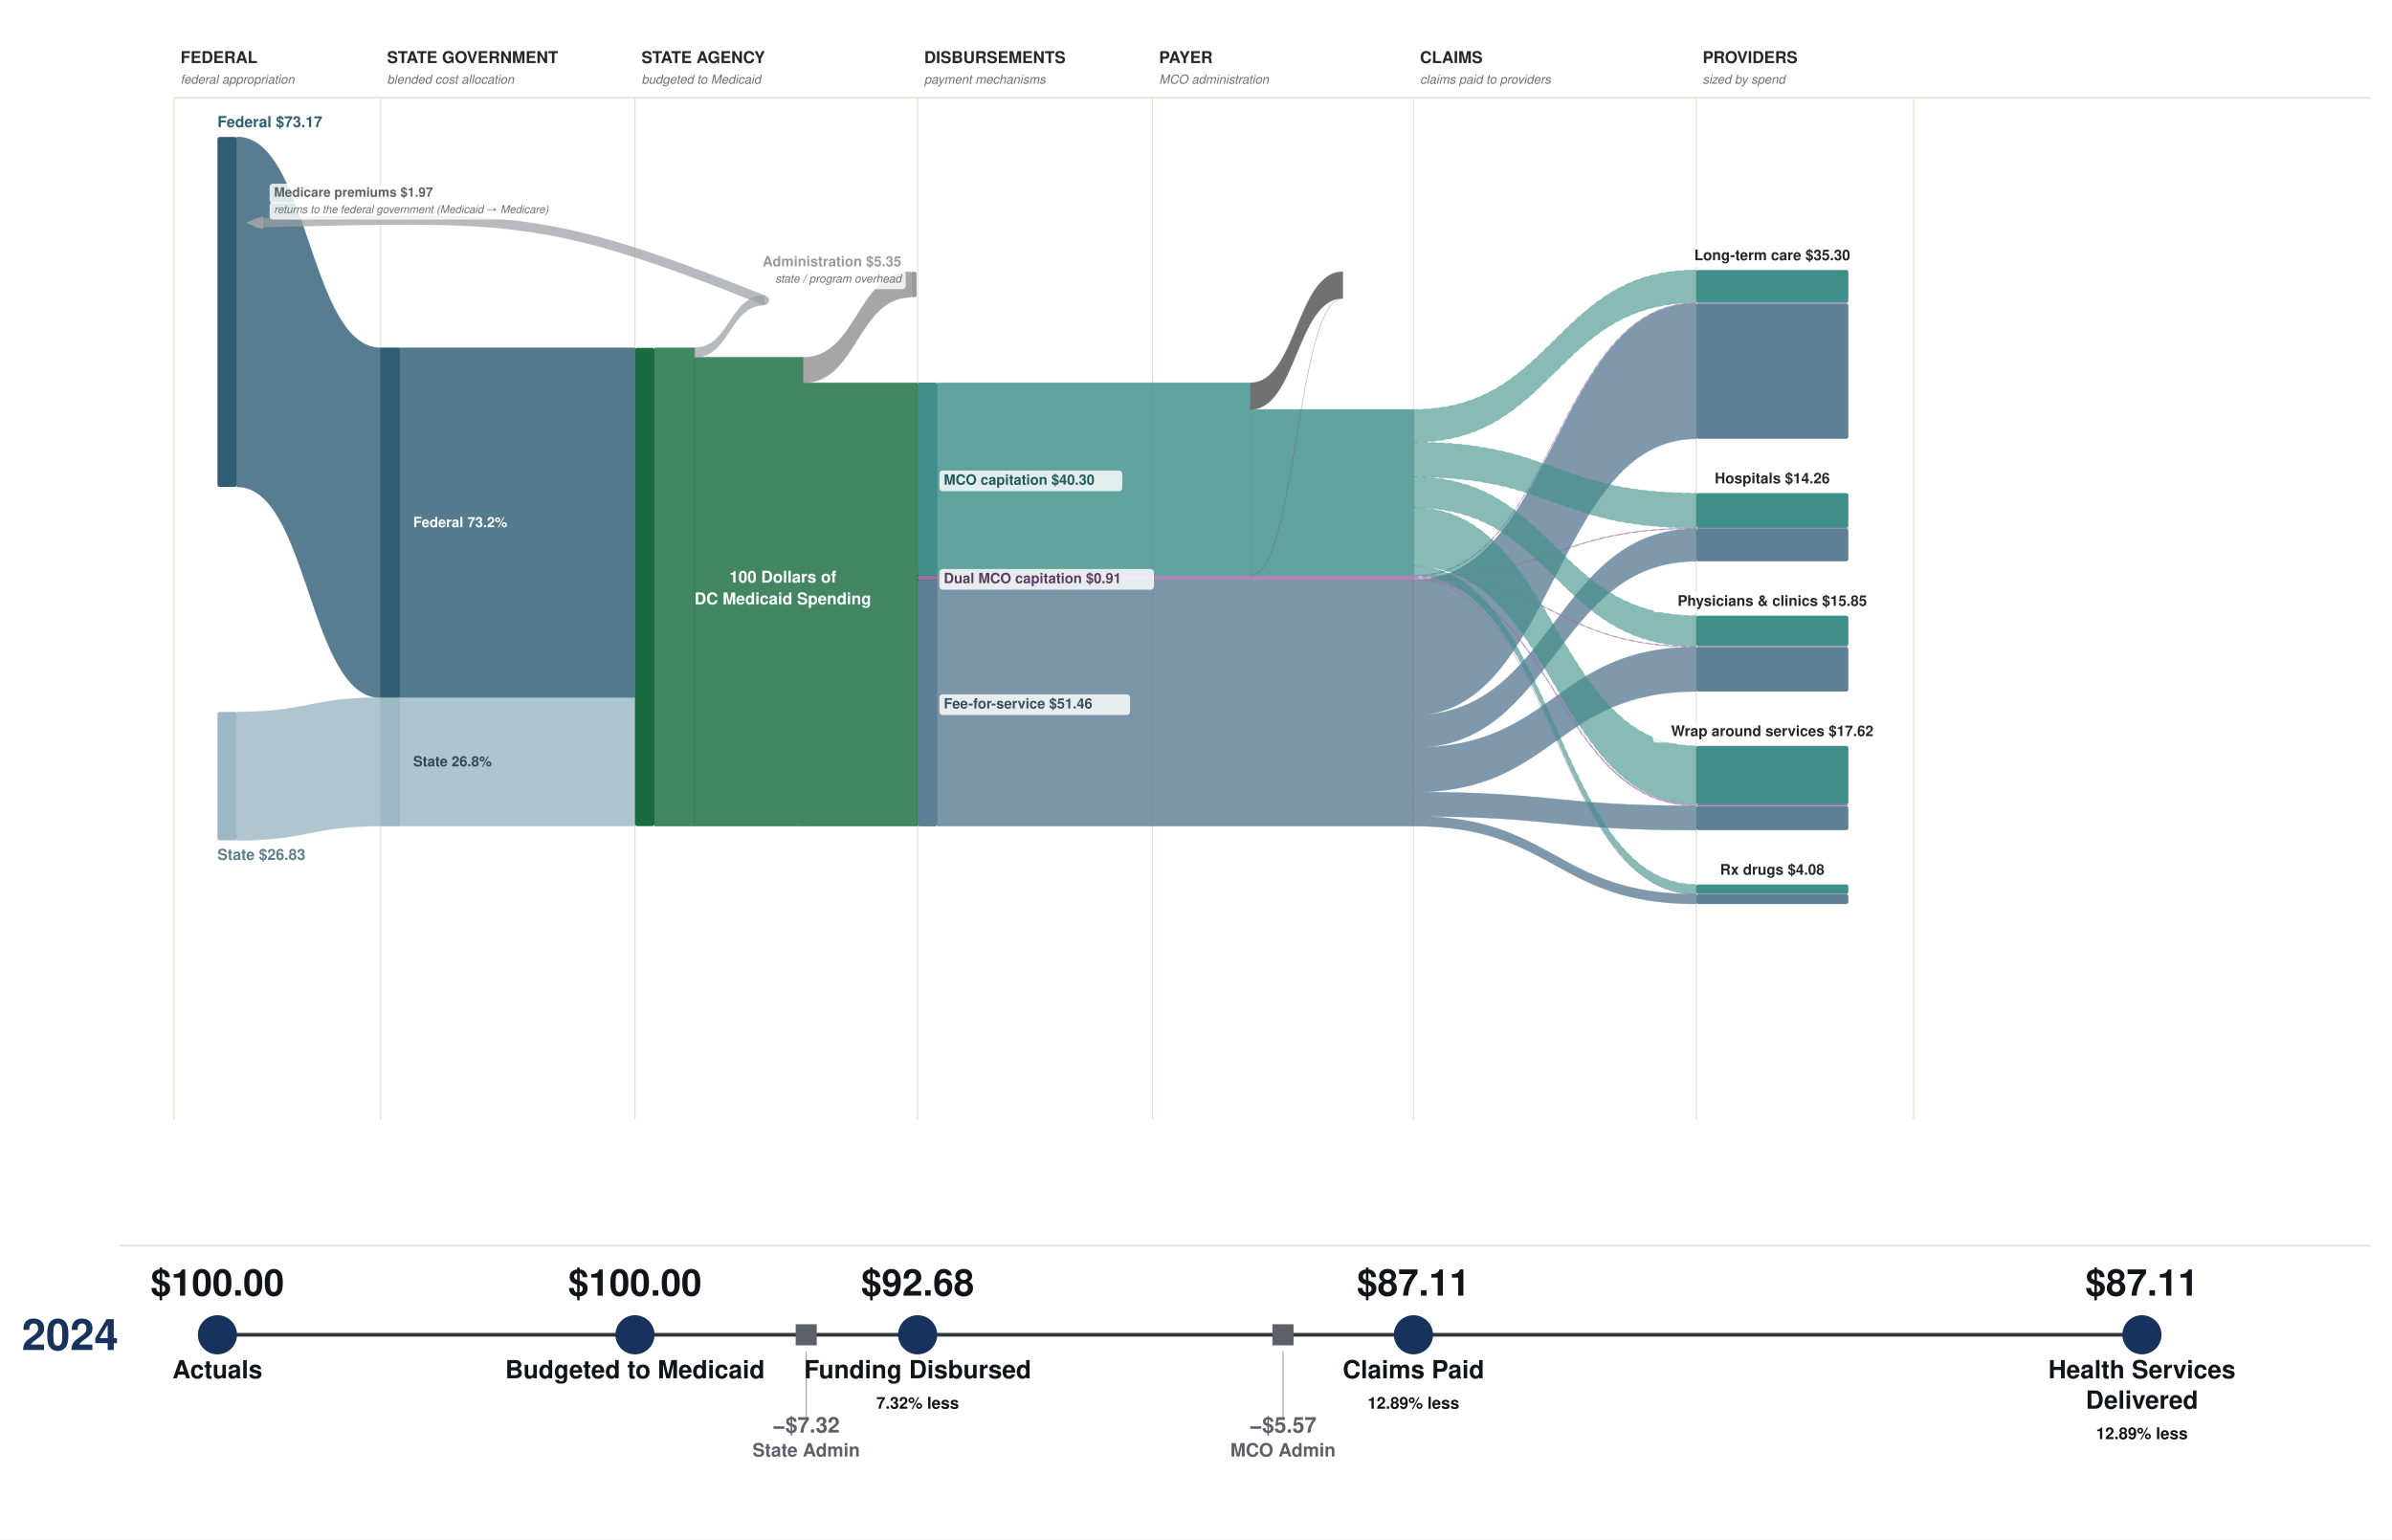
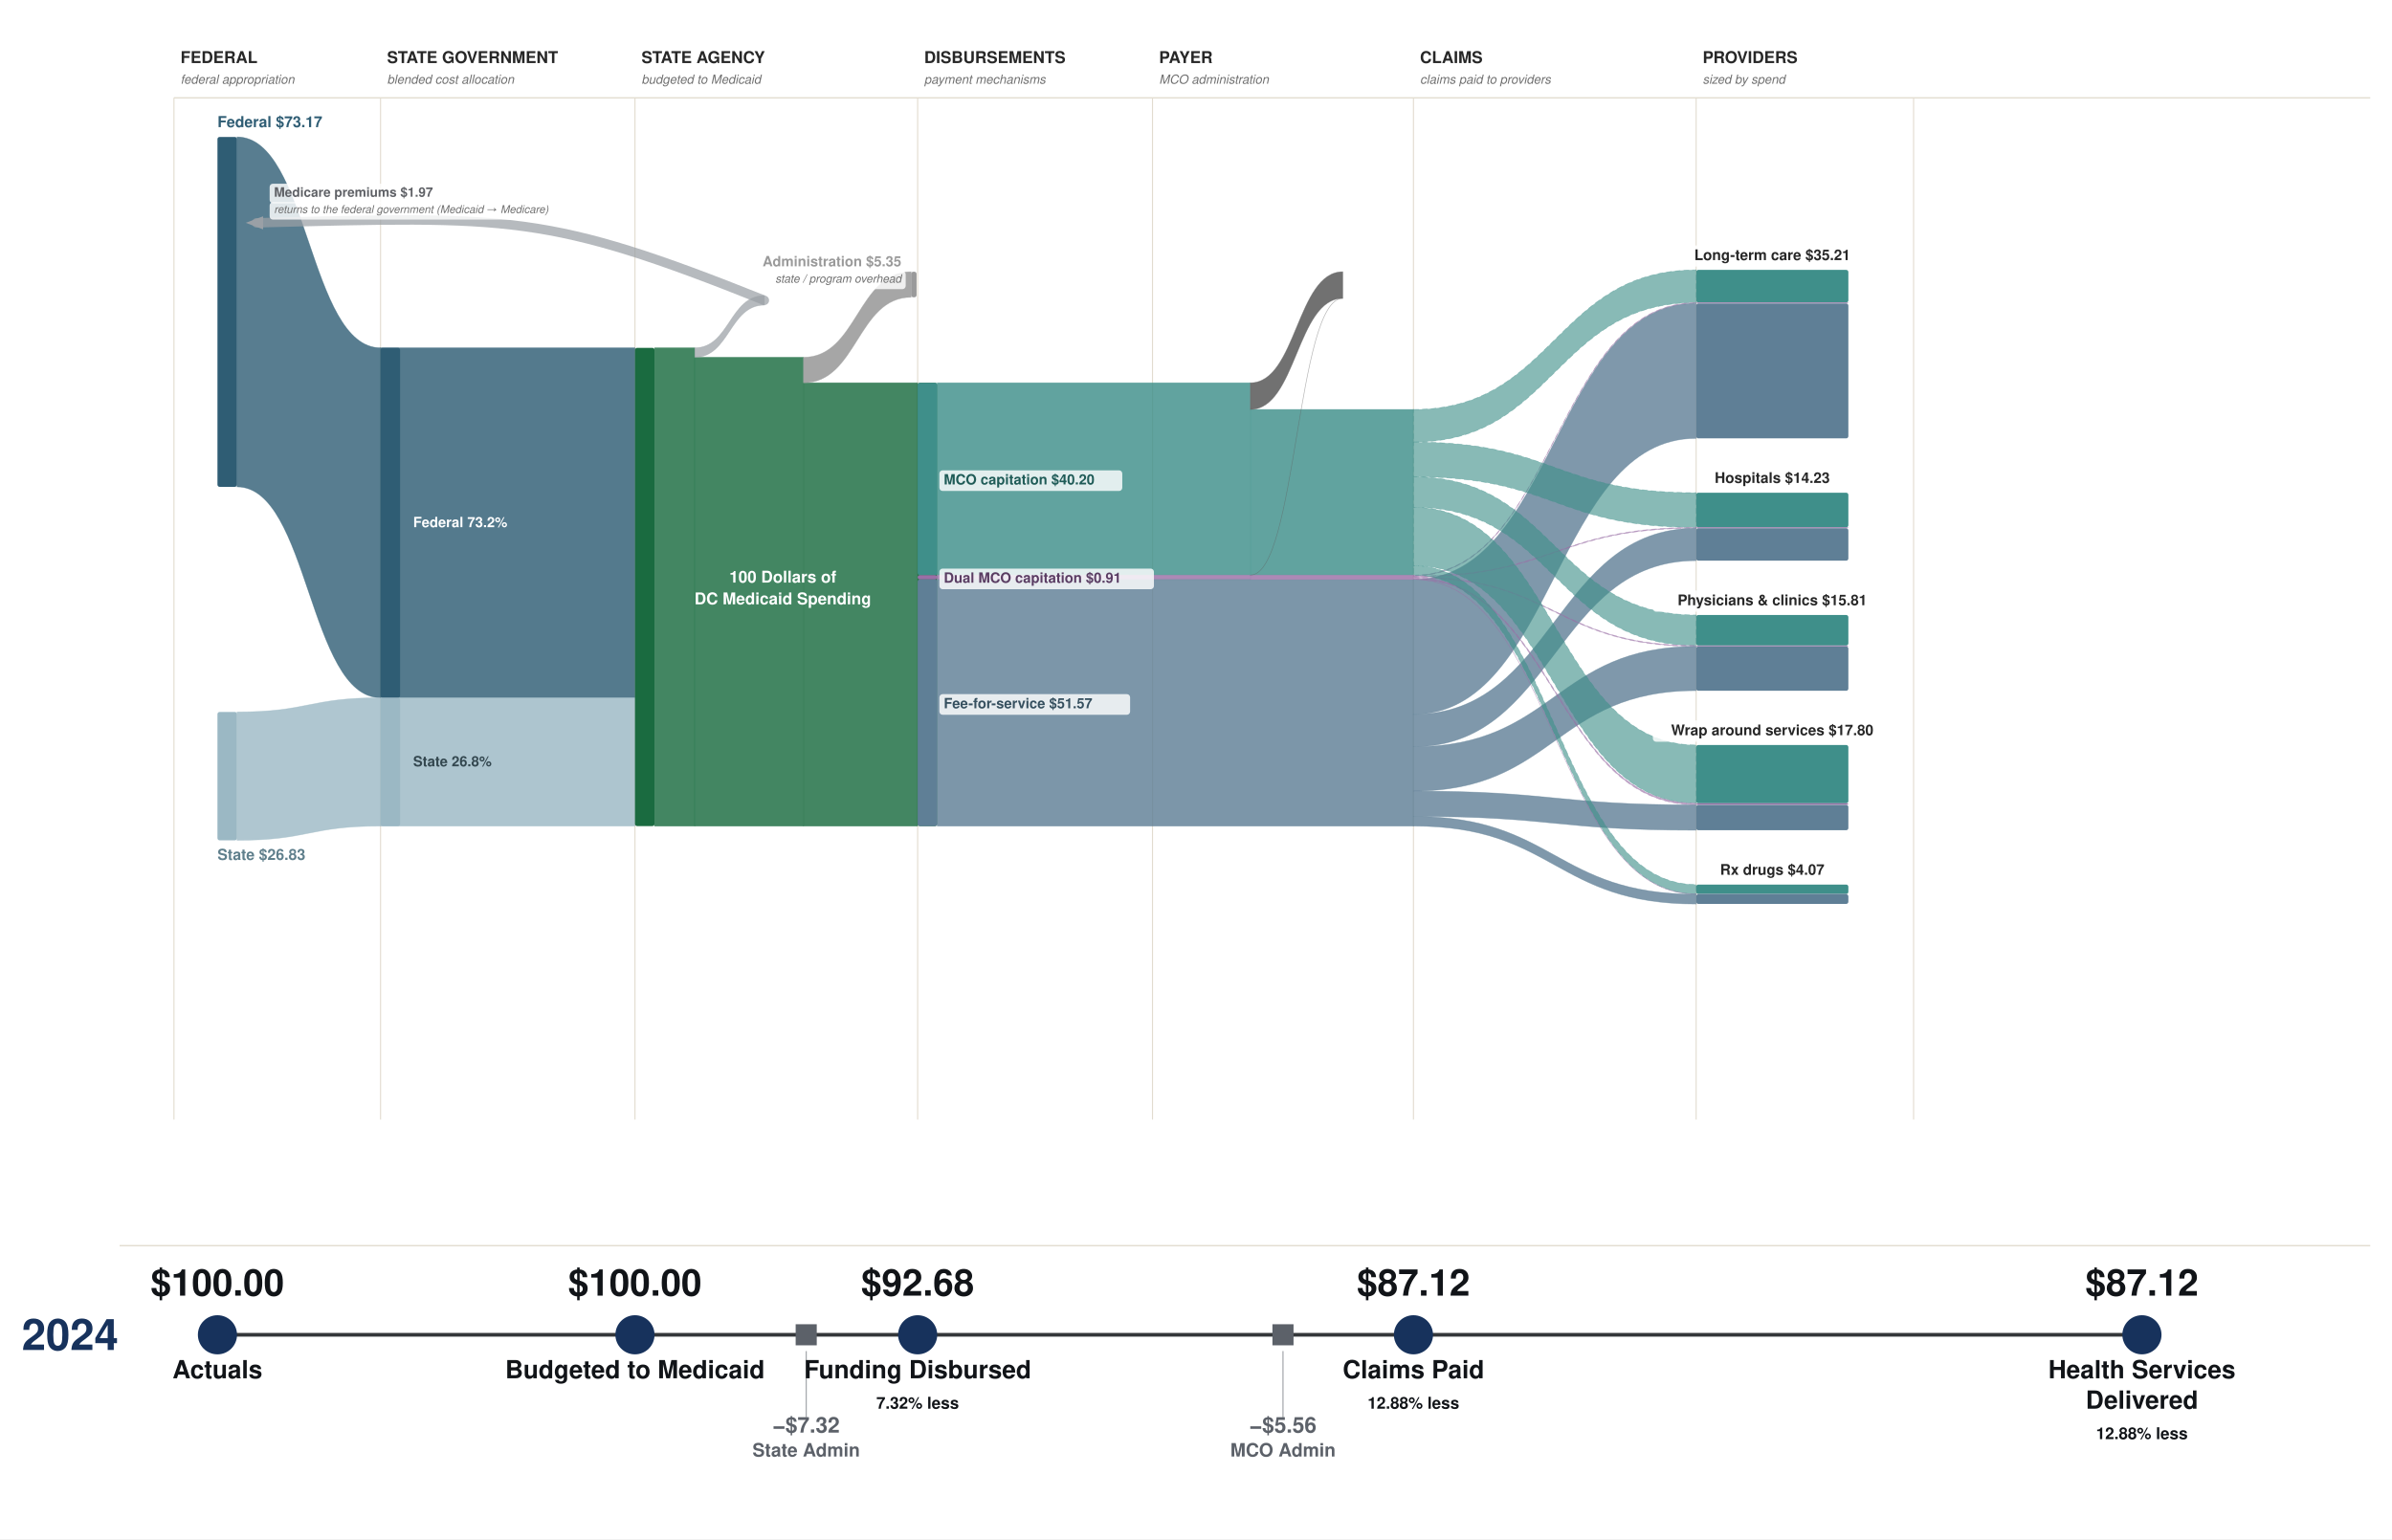
<svg xmlns="http://www.w3.org/2000/svg" viewBox="0 0 2200 1416" width="100%">
  <g id="baseline">
    <rect x="0" y="0" width="2200" height="1416" fill="#ffffff" />
    <text x="166.0" y="58.0" font-family="Segoe UI, Helvetica, Arial, sans-serif" font-size="15" fill="#272727" text-anchor="start" font-weight="bold">FEDERAL</text>
    <text x="166.0" y="77.0" font-family="Segoe UI, Helvetica, Arial, sans-serif" font-size="11.5" fill="#6f6f6f" text-anchor="start" font-weight="normal" font-style="italic">federal appropriation</text>
    <line x1="160" y1="90" x2="160" y2="1030" stroke="#e2dccf" stroke-width="1" />
    <text x="356.0" y="58.0" font-family="Segoe UI, Helvetica, Arial, sans-serif" font-size="15" fill="#272727" text-anchor="start" font-weight="bold">STATE GOVERNMENT</text>
    <text x="356.0" y="77.0" font-family="Segoe UI, Helvetica, Arial, sans-serif" font-size="11.5" fill="#6f6f6f" text-anchor="start" font-weight="normal" font-style="italic">blended cost allocation</text>
    <line x1="350" y1="90" x2="350" y2="1030" stroke="#e2dccf" stroke-width="1" />
    <text x="590.0" y="58.0" font-family="Segoe UI, Helvetica, Arial, sans-serif" font-size="15" fill="#272727" text-anchor="start" font-weight="bold">STATE AGENCY</text>
    <text x="590.0" y="77.0" font-family="Segoe UI, Helvetica, Arial, sans-serif" font-size="11.5" fill="#6f6f6f" text-anchor="start" font-weight="normal" font-style="italic">budgeted to Medicaid</text>
    <line x1="584" y1="90" x2="584" y2="1030" stroke="#e2dccf" stroke-width="1" />
    <text x="850.0" y="58.0" font-family="Segoe UI, Helvetica, Arial, sans-serif" font-size="15" fill="#272727" text-anchor="start" font-weight="bold">DISBURSEMENTS</text>
    <text x="850.0" y="77.0" font-family="Segoe UI, Helvetica, Arial, sans-serif" font-size="11.5" fill="#6f6f6f" text-anchor="start" font-weight="normal" font-style="italic">payment mechanisms</text>
    <line x1="844" y1="90" x2="844" y2="1030" stroke="#e2dccf" stroke-width="1" />
    <text x="1066.0" y="58.0" font-family="Segoe UI, Helvetica, Arial, sans-serif" font-size="15" fill="#272727" text-anchor="start" font-weight="bold">PAYER</text>
    <text x="1066.0" y="77.0" font-family="Segoe UI, Helvetica, Arial, sans-serif" font-size="11.5" fill="#6f6f6f" text-anchor="start" font-weight="normal" font-style="italic">MCO administration</text>
    <line x1="1060" y1="90" x2="1060" y2="1030" stroke="#e2dccf" stroke-width="1" />
    <text x="1306.0" y="58.0" font-family="Segoe UI, Helvetica, Arial, sans-serif" font-size="15" fill="#272727" text-anchor="start" font-weight="bold">CLAIMS</text>
    <text x="1306.0" y="77.0" font-family="Segoe UI, Helvetica, Arial, sans-serif" font-size="11.5" fill="#6f6f6f" text-anchor="start" font-weight="normal" font-style="italic">claims paid to providers</text>
    <line x1="1300" y1="90" x2="1300" y2="1030" stroke="#e2dccf" stroke-width="1" />
    <text x="1566.0" y="58.0" font-family="Segoe UI, Helvetica, Arial, sans-serif" font-size="15" fill="#272727" text-anchor="start" font-weight="bold">PROVIDERS</text>
    <text x="1566.0" y="77.0" font-family="Segoe UI, Helvetica, Arial, sans-serif" font-size="11.5" fill="#6f6f6f" text-anchor="start" font-weight="normal" font-style="italic">sized by spend</text>
    <line x1="1560" y1="90" x2="1560" y2="1030" stroke="#e2dccf" stroke-width="1" />
    <line x1="1760" y1="90" x2="1760" y2="1030" stroke="#e2dccf" stroke-width="1" />
    <line x1="160" y1="90" x2="2180" y2="90" stroke="#e2dccf" stroke-width="1.2" />
    <rect x="200.0" y="126.0" width="18.0" height="321.9" rx="2" fill="#2f5d74" fill-opacity="1.0" />
    <rect x="200.0" y="655.0" width="18.0" height="118.1" rx="2" fill="#9bb8c4" fill-opacity="1.0" />
    <rect x="196.0" y="103.0" width="125.6" height="20.0" rx="3" fill="#ffffff" fill-opacity="0.82" />
    <text x="200.0" y="117.0" font-family="Segoe UI, Helvetica, Arial, sans-serif" font-size="14" fill="#2f5d74" text-anchor="start" font-weight="bold">Federal  $73.17</text>
    <rect x="196.0" y="777.1" width="109.9" height="20.0" rx="3" fill="#ffffff" fill-opacity="0.82" />
    <text x="200.0" y="791.1" font-family="Segoe UI, Helvetica, Arial, sans-serif" font-size="14" fill="#5f7f8c" text-anchor="start" font-weight="bold">State  $26.83</text>
    <path d="M218.0,126.0 C284.0,126.0 284.0,320.0 350.0,320.0 L350.0,641.9 C284.0,641.9 284.0,447.9 218.0,447.9 Z" fill="#2f5d74" fill-opacity="0.8" stroke="#2f5d74" stroke-opacity="0.45" stroke-width="0.6" data-trace="federal" data-kind="source" data-val="73.1700" />
    <path d="M218.0,655.0 C284.0,655.0 284.0,641.9 350.0,641.9 L350.0,760.0 C284.0,760.0 284.0,773.1 218.0,773.1 Z" fill="#9bb8c4" fill-opacity="0.8" stroke="#9bb8c4" stroke-opacity="0.45" stroke-width="0.6" data-trace="state" data-kind="source" data-val="26.8300" />
    <path d="M350.0,320.0 C467.0,320.0 467.0,320.0 584.0,320.0 L584.0,641.9 C467.0,641.9 467.0,641.9 350.0,641.9 Z" fill="#2f5d74" fill-opacity="0.82" stroke="#2f5d74" stroke-opacity="0.45" stroke-width="0.6" data-trace="federal" data-kind="source" data-val="73.1700" />
    <path d="M350.0,641.9 C467.0,641.9 467.0,641.9 584.0,641.9 L584.0,760.0 C467.0,760.0 467.0,760.0 350.0,760.0 Z" fill="#9bb8c4" fill-opacity="0.82" stroke="#9bb8c4" stroke-opacity="0.45" stroke-width="0.6" data-trace="state" data-kind="source" data-val="26.8300" />
    <rect x="350.0" y="320.0" width="18.0" height="321.9" rx="2" fill="#2f5d74" fill-opacity="1.0" />
    <rect x="350.0" y="641.9" width="18.0" height="118.1" rx="2" fill="#9bb8c4" fill-opacity="1.0" />
    <text x="380.0" y="485.0" font-family="Segoe UI, Helvetica, Arial, sans-serif" font-size="13" fill="#ffffff" text-anchor="start" font-weight="bold">Federal 73.2%</text>
    <text x="380.0" y="705.0" font-family="Segoe UI, Helvetica, Arial, sans-serif" font-size="13" fill="#33474f" text-anchor="start" font-weight="bold">State 26.8%</text>
    <rect x="584.0" y="320.0" width="18.0" height="440.0" rx="2" fill="#1a6b40" fill-opacity="1.0" />
    <path d="M602.0,320.0 C620.5,320.0 620.5,320.0 639.0,320.0 L639.0,760.0 C620.5,760.0 620.5,760.0 602.0,760.0 Z" fill="#1a6b40" fill-opacity="0.82" stroke="#1a6b40" stroke-opacity="0.45" stroke-width="0.6" />
    <path d="M639.0,328.7 C689.0,328.7 689.0,328.7 739.0,328.7 L739.0,760.0 C689.0,760.0 689.0,760.0 639.0,760.0 Z" fill="#1a6b40" fill-opacity="0.82" stroke="#1a6b40" stroke-opacity="0.45" stroke-width="0.6" />
    <path d="M739.0,352.2 C791.5,352.2 791.5,352.2 844.0,352.2 L844.0,760.0 C791.5,760.0 791.5,760.0 739.0,760.0 Z" fill="#1a6b40" fill-opacity="0.82" stroke="#1a6b40" stroke-opacity="0.45" stroke-width="0.6" />
    <path d="M739.0,328.7 C788.5,328.7 788.5,250.0 838.0,250.0 L838.0,273.5 C788.5,273.5 788.5,352.2 739.0,352.2 Z" fill="#9a9a9a" fill-opacity="0.88" stroke="#9a9a9a" stroke-opacity="0.45" stroke-width="0.6" data-trace="admin" data-kind="peel" data-val="5.3522" />
    <rect x="838.0" y="250.0" width="5.0" height="23.5" rx="2" fill="#9a9a9a" fill-opacity="1.0" data-trace="admin" data-kind="peel" data-val="5.3522" />
    <rect x="672.1" y="232.0" width="160.9" height="19.0" rx="3" fill="#ffffff" fill-opacity="0.82" data-trace="admin" data-kind="peel" data-val="5.3522" />
    <text x="829.0" y="245.0" font-family="Segoe UI, Helvetica, Arial, sans-serif" font-size="13" fill="#9a9a9a" text-anchor="end" font-weight="bold" data-trace="admin" data-kind="peel" data-val="5.3522">Administration  $5.35</text>
    <rect x="683.9" y="249.5" width="149.1" height="16.5" rx="3" fill="#ffffff" fill-opacity="0.82" data-trace="admin" data-kind="peel" data-val="5.3522" />
    <text x="829.0" y="260.0" font-family="Segoe UI, Helvetica, Arial, sans-serif" font-size="10.5" fill="#6f6f6f" text-anchor="end" font-weight="normal" font-style="italic" data-trace="admin" data-kind="peel" data-val="5.3522">state / program overhead</text>
    <path d="M639.0,320.0 C671.0,320.0 671.0,272.0 703.0,272.0 L703.0,280.7 C671.0,280.7 671.0,328.7 639.0,328.7 Z" fill="#9aa0a6" fill-opacity="0.72" stroke="#9aa0a6" stroke-opacity="0.45" stroke-width="0.6" data-trace="medicare" data-kind="peel" data-val="1.9671" />
    <path d="M703.0,276.3 C503.0,196.3 470,199 236,205" fill="none" stroke="#9aa0a6" stroke-width="8.7" stroke-opacity="0.72" stroke-linecap="round" data-trace="medicare" data-kind="peel" data-val="1.9671" />
    <path d="M226,205 l16,-6 l0,12 Z" fill="#9aa0a6" />
    <rect x="248.0" y="169.0" width="169.3" height="18.0" rx="3" fill="#ffffff" fill-opacity="0.82" />
    <text x="252.0" y="181.0" font-family="Segoe UI, Helvetica, Arial, sans-serif" font-size="12" fill="#5f6166" text-anchor="start" font-weight="bold">Medicare premiums  $1.97</text>
    <rect x="248.0" y="186.0" width="316.0" height="16.0" rx="3" fill="#ffffff" fill-opacity="0.82" />
    <text x="252.0" y="196.0" font-family="Segoe UI, Helvetica, Arial, sans-serif" font-size="10" fill="#6f6f6f" text-anchor="start" font-weight="normal" font-style="italic">returns to the federal government (Medicaid → Medicare)</text>
    <rect x="844.0" y="352.2" width="18.0" height="407.8" rx="2" fill="#1a6b40" fill-opacity="1.0" />
    <text x="720.0" y="536.0" font-family="Segoe UI, Helvetica, Arial, sans-serif" font-size="15" fill="#ffffff" text-anchor="middle" font-weight="bold">100 Dollars of</text>
    <text x="720.0" y="556.0" font-family="Segoe UI, Helvetica, Arial, sans-serif" font-size="15" fill="#ffffff" text-anchor="middle" font-weight="bold">DC Medicaid Spending</text>
-     <path d="M862.0,352.2 C1006.0,352.2 1006.0,352.2 1150.0,352.2 L1150.0,529.5 C1006.0,529.5 1006.0,529.5 862.0,529.5 Z" fill="#3f8f8a" fill-opacity="0.82" stroke="#3f8f8a" stroke-opacity="0.45" stroke-width="0.6" data-trace="mco" data-kind="payer" data-val="40.3019" />
-     <path d="M862.0,529.5 C1006.0,529.5 1006.0,529.5 1150.0,529.5 L1150.0,533.6 C1006.0,533.6 1006.0,533.6 862.0,533.6 Z" fill="#9a6fa6" fill-opacity="0.82" stroke="#9a6fa6" stroke-opacity="0.45" stroke-width="0.6" data-trace="dual" data-kind="payer" data-val="0.9149" />
-     <path d="M862.0,533.6 C1081.0,533.6 1081.0,533.6 1300.0,533.6 L1300.0,760.0 C1081.0,760.0 1081.0,760.0 862.0,760.0 Z" fill="#5f7f96" fill-opacity="0.82" stroke="#5f7f96" stroke-opacity="0.45" stroke-width="0.6" data-trace="ffs" data-kind="payer" data-val="51.4639" />
-     <rect x="844.0" y="352.2" width="18.0" height="177.3" rx="2" fill="#3f8f8a" fill-opacity="1.0" />
-     <rect x="844.0" y="529.5" width="18.0" height="4.0" rx="2" fill="#9a6fa6" fill-opacity="1.0" />
-     <rect x="844.0" y="533.6" width="18.0" height="226.4" rx="2" fill="#5f7f96" fill-opacity="1.0" />
-     <rect x="864.0" y="432.9" width="168.2" height="19.0" rx="3" fill="#ffffff" fill-opacity="0.82" />
-     <text x="868.0" y="445.9" font-family="Segoe UI, Helvetica, Arial, sans-serif" font-size="13" fill="#1f5b57" text-anchor="start" font-weight="bold">MCO capitation  $40.30</text>
-     <rect x="864.0" y="523.5" width="197.3" height="19.0" rx="3" fill="#ffffff" fill-opacity="0.82" />
-     <text x="868.0" y="536.5" font-family="Segoe UI, Helvetica, Arial, sans-serif" font-size="13" fill="#5a3d63" text-anchor="start" font-weight="bold">Dual MCO capitation  $0.91</text>
-     <rect x="864.0" y="638.8" width="175.4" height="19.0" rx="3" fill="#ffffff" fill-opacity="0.82" />
-     <text x="868.0" y="651.8" font-family="Segoe UI, Helvetica, Arial, sans-serif" font-size="13" fill="#36505f" text-anchor="start" font-weight="bold">Fee-for-service  $51.46</text>
-     <path d="M1150.0,376.7 C1225.0,376.7 1225.0,376.7 1300.0,376.7 L1300.0,529.5 C1225.0,529.5 1225.0,529.5 1150.0,529.5 Z" fill="#3f8f8a" fill-opacity="0.82" stroke="#3f8f8a" stroke-opacity="0.45" stroke-width="0.6" data-trace="mco" data-kind="payer" data-val="34.7341" />
-     <path d="M1150.0,529.5 C1225.0,529.5 1225.0,529.5 1300.0,529.5 L1300.0,533.6 C1225.0,533.6 1225.0,533.6 1150.0,533.6 Z" fill="#9a6fa6" fill-opacity="0.82" stroke="#9a6fa6" stroke-opacity="0.45" stroke-width="0.6" data-trace="dual" data-kind="payer" data-val="0.9149" />
-     <path d="M1150.0,352.2 C1192.5,352.2 1192.5,250.0 1235.0,250.0 L1235.0,274.5 C1192.5,274.5 1192.5,376.7 1150.0,376.7 Z" fill="#5e5e5e" fill-opacity="0.88" stroke="#5e5e5e" stroke-opacity="0.45" stroke-width="0.6" data-trace="mco" data-kind="payer" data-also="retention_mco" data-val="5.5678" />
-     <path d="M1150.0,529.5 C1192.5,529.5 1192.5,274.5 1235.0,274.5 L1235.0,274.5 C1192.5,274.5 1192.5,529.5 1150.0,529.5 Z" fill="#5e5e5e" fill-opacity="0.88" stroke="#5e5e5e" stroke-opacity="0.45" stroke-width="0.6" data-trace="dual" data-kind="payer" data-also="retention_dual" data-val="0.0000" />
-     <path d="M1300.0,376.7 C1430.0,376.7 1430.0,248.4 1560.0,248.4 L1560.0,278.5 C1430.0,278.5 1430.0,406.8 1300.0,406.8 Z" fill="#3f8f8a" fill-opacity="0.62" stroke="#3f8f8a" stroke-opacity="0.45" stroke-width="0.6" stroke-dasharray="5 3" data-trace="mco" data-kind="payer" data-val="6.8449" />
-     <path d="M1300.0,529.5 C1430.0,529.5 1430.0,278.5 1560.0,278.5 L1560.0,279.3 C1430.0,279.3 1430.0,530.3 1300.0,530.3 Z" fill="#9a6fa6" fill-opacity="0.62" stroke="#9a6fa6" stroke-opacity="0.45" stroke-width="0.6" stroke-dasharray="5 3" data-trace="dual" data-kind="payer" data-val="0.1803" />
-     <path d="M1300.0,533.6 C1430.0,533.6 1430.0,279.3 1560.0,279.3 L1560.0,403.7 C1430.0,403.7 1430.0,658.0 1300.0,658.0 Z" fill="#5f7f96" fill-opacity="0.8" stroke="#5f7f96" stroke-opacity="0.45" stroke-width="0.6" data-trace="ffs" data-kind="payer" data-val="28.2708" />
-     <path d="M1300.0,406.8 C1430.0,406.8 1430.0,453.7 1560.0,453.7 L1560.0,485.7 C1430.0,485.7 1430.0,438.8 1300.0,438.8 Z" fill="#3f8f8a" fill-opacity="0.62" stroke="#3f8f8a" stroke-opacity="0.45" stroke-width="0.6" stroke-dasharray="5 3" data-trace="mco" data-kind="payer" data-val="7.2784" />
-     <path d="M1300.0,530.3 C1430.0,530.3 1430.0,485.7 1560.0,485.7 L1560.0,486.5 C1430.0,486.5 1430.0,531.2 1300.0,531.2 Z" fill="#9a6fa6" fill-opacity="0.62" stroke="#9a6fa6" stroke-opacity="0.45" stroke-width="0.6" stroke-dasharray="5 3" data-trace="dual" data-kind="payer" data-val="0.1917" />
-     <path d="M1300.0,658.0 C1430.0,658.0 1430.0,486.5 1560.0,486.5 L1560.0,516.4 C1430.0,516.4 1430.0,687.8 1300.0,687.8 Z" fill="#5f7f96" fill-opacity="0.8" stroke="#5f7f96" stroke-opacity="0.45" stroke-width="0.6" data-trace="ffs" data-kind="payer" data-val="6.7932" />
-     <path d="M1300.0,438.8 C1430.0,438.8 1430.0,566.4 1560.0,566.4 L1560.0,594.6 C1430.0,594.6 1430.0,467.0 1300.0,467.0 Z" fill="#3f8f8a" fill-opacity="0.62" stroke="#3f8f8a" stroke-opacity="0.45" stroke-width="0.6" stroke-dasharray="5 3" data-trace="mco" data-kind="payer" data-val="6.3962" />
-     <path d="M1300.0,531.2 C1430.0,531.2 1430.0,594.6 1560.0,594.6 L1560.0,595.3 C1430.0,595.3 1430.0,531.9 1300.0,531.9 Z" fill="#9a6fa6" fill-opacity="0.62" stroke="#9a6fa6" stroke-opacity="0.45" stroke-width="0.6" stroke-dasharray="5 3" data-trace="dual" data-kind="payer" data-val="0.1685" />
-     <path d="M1300.0,687.8 C1430.0,687.8 1430.0,595.3 1560.0,595.3 L1560.0,636.2 C1430.0,636.2 1430.0,728.7 1300.0,728.7 Z" fill="#5f7f96" fill-opacity="0.8" stroke="#5f7f96" stroke-opacity="0.45" stroke-width="0.6" data-trace="ffs" data-kind="payer" data-val="9.2864" />
-     <path d="M1300.0,467.0 C1430.0,467.0 1430.0,686.2 1560.0,686.2 L1560.0,739.9 C1430.0,739.9 1430.0,520.8 1300.0,520.8 Z" fill="#3f8f8a" fill-opacity="0.62" stroke="#3f8f8a" stroke-opacity="0.45" stroke-width="0.6" stroke-dasharray="5 3" data-trace="mco" data-kind="payer" data-val="12.2220" />
-     <path d="M1300.0,531.9 C1430.0,531.9 1430.0,739.9 1560.0,739.9 L1560.0,741.4 C1430.0,741.4 1430.0,533.3 1300.0,533.3 Z" fill="#9a6fa6" fill-opacity="0.62" stroke="#9a6fa6" stroke-opacity="0.45" stroke-width="0.6" stroke-dasharray="5 3" data-trace="dual" data-kind="payer" data-val="0.3219" />
-     <path d="M1300.0,728.7 C1430.0,728.7 1430.0,741.4 1560.0,741.4 L1560.0,763.7 C1430.0,763.7 1430.0,751.0 1300.0,751.0 Z" fill="#5f7f96" fill-opacity="0.8" stroke="#5f7f96" stroke-opacity="0.45" stroke-width="0.6" data-trace="ffs" data-kind="payer" data-val="5.0778" />
-     <path d="M1300.0,520.8 C1430.0,520.8 1430.0,813.7 1560.0,813.7 L1560.0,822.5 C1430.0,822.5 1430.0,529.5 1300.0,529.5 Z" fill="#3f8f8a" fill-opacity="0.62" stroke="#3f8f8a" stroke-opacity="0.45" stroke-width="0.6" stroke-dasharray="5 3" data-trace="mco" data-kind="payer" data-val="1.9926" />
-     <path d="M1300.0,533.3 C1430.0,533.3 1430.0,822.5 1560.0,822.5 L1560.0,822.7 C1430.0,822.7 1430.0,533.6 1300.0,533.6 Z" fill="#9a6fa6" fill-opacity="0.62" stroke="#9a6fa6" stroke-opacity="0.45" stroke-width="0.6" stroke-dasharray="5 3" data-trace="dual" data-kind="payer" data-val="0.0525" />
-     <path d="M1300.0,751.0 C1430.0,751.0 1430.0,822.7 1560.0,822.7 L1560.0,831.6 C1430.0,831.6 1430.0,760.0 1300.0,760.0 Z" fill="#5f7f96" fill-opacity="0.8" stroke="#5f7f96" stroke-opacity="0.45" stroke-width="0.6" data-trace="ffs" data-kind="payer" data-val="2.0357" />
-     <rect x="1560.0" y="248.4" width="140.0" height="30.1" rx="2" fill="#3f8f8a" fill-opacity="1.0" data-trace="Long-term care" data-kind="node" data-val="35.2960" />
-     <rect x="1560.0" y="278.5" width="140.0" height="0.8" rx="2" fill="#9a6fa6" fill-opacity="1.0" data-trace="Long-term care" data-kind="node" data-val="35.2960" />
-     <rect x="1560.0" y="279.3" width="140.0" height="124.4" rx="2" fill="#5f7f96" fill-opacity="1.0" data-trace="Long-term care" data-kind="node" data-val="35.2960" />
-     <rect x="1542.8" y="225.9" width="174.3" height="19.5" rx="3" fill="#ffffff" fill-opacity="0.82" data-trace="Long-term care" data-kind="node" data-val="35.2960" />
-     <text x="1630.0" y="239.4" font-family="Segoe UI, Helvetica, Arial, sans-serif" font-size="13.5" fill="#272727" text-anchor="middle" font-weight="bold" data-trace="Long-term care" data-kind="node" data-val="35.2960">Long-term care  $35.30</text>
-     <rect x="1560.0" y="453.7" width="140.0" height="32.0" rx="2" fill="#3f8f8a" fill-opacity="1.0" data-trace="Hospitals" data-kind="node" data-val="14.2634" />
-     <rect x="1560.0" y="485.7" width="140.0" height="0.8" rx="2" fill="#9a6fa6" fill-opacity="1.0" data-trace="Hospitals" data-kind="node" data-val="14.2634" />
-     <rect x="1560.0" y="486.5" width="140.0" height="29.9" rx="2" fill="#5f7f96" fill-opacity="1.0" data-trace="Hospitals" data-kind="node" data-val="14.2634" />
-     <rect x="1561.7" y="431.2" width="136.5" height="19.5" rx="3" fill="#ffffff" fill-opacity="0.82" data-trace="Hospitals" data-kind="node" data-val="14.2634" />
-     <text x="1630.0" y="444.7" font-family="Segoe UI, Helvetica, Arial, sans-serif" font-size="13.5" fill="#272727" text-anchor="middle" font-weight="bold" data-trace="Hospitals" data-kind="node" data-val="14.2634">Hospitals  $14.26</text>
-     <rect x="1560.0" y="566.4" width="140.0" height="28.1" rx="2" fill="#3f8f8a" fill-opacity="1.0" data-trace="Physicians &amp; clinics" data-kind="node" data-val="15.8510" />
-     <rect x="1560.0" y="594.6" width="140.0" height="0.7" rx="2" fill="#9a6fa6" fill-opacity="1.0" data-trace="Physicians &amp; clinics" data-kind="node" data-val="15.8510" />
-     <rect x="1560.0" y="595.3" width="140.0" height="40.9" rx="2" fill="#5f7f96" fill-opacity="1.0" data-trace="Physicians &amp; clinics" data-kind="node" data-val="15.8510" />
-     <rect x="1520.2" y="543.9" width="219.7" height="19.5" rx="3" fill="#ffffff" fill-opacity="0.82" data-trace="Physicians &amp; clinics" data-kind="node" data-val="15.8510" />
-     <text x="1630.0" y="557.4" font-family="Segoe UI, Helvetica, Arial, sans-serif" font-size="13.5" fill="#272727" text-anchor="middle" font-weight="bold" data-trace="Physicians &amp; clinics" data-kind="node" data-val="15.8510">Physicians &amp; clinics  $15.85</text>
-     <rect x="1560.0" y="686.2" width="140.0" height="53.8" rx="2" fill="#3f8f8a" fill-opacity="1.0" data-trace="Wrap around services" data-kind="node" data-val="17.6217" />
-     <rect x="1560.0" y="739.9" width="140.0" height="1.4" rx="2" fill="#9a6fa6" fill-opacity="1.0" data-trace="Wrap around services" data-kind="node" data-val="17.6217" />
-     <rect x="1560.0" y="741.4" width="140.0" height="22.3" rx="2" fill="#5f7f96" fill-opacity="1.0" data-trace="Wrap around services" data-kind="node" data-val="17.6217" />
-     <rect x="1520.2" y="663.7" width="219.7" height="19.5" rx="3" fill="#ffffff" fill-opacity="0.82" data-trace="Wrap around services" data-kind="node" data-val="17.6217" />
-     <text x="1630.0" y="677.2" font-family="Segoe UI, Helvetica, Arial, sans-serif" font-size="13.5" fill="#272727" text-anchor="middle" font-weight="bold" data-trace="Wrap around services" data-kind="node" data-val="17.6217">Wrap around services  $17.62</text>
-     <rect x="1560.0" y="813.7" width="140.0" height="8.8" rx="2" fill="#3f8f8a" fill-opacity="1.0" data-trace="Rx drugs" data-kind="node" data-val="4.0808" />
-     <rect x="1560.0" y="822.5" width="140.0" height="0.2" rx="2" fill="#9a6fa6" fill-opacity="1.0" data-trace="Rx drugs" data-kind="node" data-val="4.0808" />
-     <rect x="1560.0" y="822.7" width="140.0" height="9.0" rx="2" fill="#5f7f96" fill-opacity="1.0" data-trace="Rx drugs" data-kind="node" data-val="4.0808" />
-     <rect x="1569.3" y="791.2" width="121.4" height="19.5" rx="3" fill="#ffffff" fill-opacity="0.82" data-trace="Rx drugs" data-kind="node" data-val="4.0808" />
-     <text x="1630.0" y="804.7" font-family="Segoe UI, Helvetica, Arial, sans-serif" font-size="13.5" fill="#272727" text-anchor="middle" font-weight="bold" data-trace="Rx drugs" data-kind="node" data-val="4.0808">Rx drugs  $4.08</text>
+     <path d="M862.0,352.2 C1006.0,352.2 1006.0,352.2 1150.0,352.2 L1150.0,529.1 C1006.0,529.1 1006.0,529.1 862.0,529.1 Z" fill="#3f8f8a" fill-opacity="0.82" stroke="#3f8f8a" stroke-opacity="0.45" stroke-width="0.6" data-trace="mco" data-kind="payer" data-val="40.2027" />
+     <path d="M862.0,529.1 C1006.0,529.1 1006.0,529.1 1150.0,529.1 L1150.0,533.1 C1006.0,533.1 1006.0,533.1 862.0,533.1 Z" fill="#9a6fa6" fill-opacity="0.82" stroke="#9a6fa6" stroke-opacity="0.45" stroke-width="0.6" data-trace="dual" data-kind="payer" data-val="0.9127" />
+     <path d="M862.0,533.1 C1081.0,533.1 1081.0,533.1 1300.0,533.1 L1300.0,760.0 C1081.0,760.0 1081.0,760.0 862.0,760.0 Z" fill="#5f7f96" fill-opacity="0.82" stroke="#5f7f96" stroke-opacity="0.45" stroke-width="0.6" data-trace="ffs" data-kind="payer" data-val="51.5653" />
+     <rect x="844.0" y="352.2" width="18.0" height="176.9" rx="2" fill="#3f8f8a" fill-opacity="1.0" />
+     <rect x="844.0" y="529.1" width="18.0" height="4.0" rx="2" fill="#9a6fa6" fill-opacity="1.0" />
+     <rect x="844.0" y="533.1" width="18.0" height="226.9" rx="2" fill="#5f7f96" fill-opacity="1.0" />
+     <rect x="864.0" y="432.7" width="168.2" height="19.0" rx="3" fill="#ffffff" fill-opacity="0.82" />
+     <text x="868.0" y="445.7" font-family="Segoe UI, Helvetica, Arial, sans-serif" font-size="13" fill="#1f5b57" text-anchor="start" font-weight="bold">MCO capitation  $40.20</text>
+     <rect x="864.0" y="523.1" width="197.3" height="19.0" rx="3" fill="#ffffff" fill-opacity="0.82" />
+     <text x="868.0" y="536.1" font-family="Segoe UI, Helvetica, Arial, sans-serif" font-size="13" fill="#5a3d63" text-anchor="start" font-weight="bold">Dual MCO capitation  $0.91</text>
+     <rect x="864.0" y="638.6" width="175.4" height="19.0" rx="3" fill="#ffffff" fill-opacity="0.82" />
+     <text x="868.0" y="651.6" font-family="Segoe UI, Helvetica, Arial, sans-serif" font-size="13" fill="#36505f" text-anchor="start" font-weight="bold">Fee-for-service  $51.57</text>
+     <path d="M1150.0,376.7 C1225.0,376.7 1225.0,376.7 1300.0,376.7 L1300.0,529.1 C1225.0,529.1 1225.0,529.1 1150.0,529.1 Z" fill="#3f8f8a" fill-opacity="0.82" stroke="#3f8f8a" stroke-opacity="0.45" stroke-width="0.6" data-trace="mco" data-kind="payer" data-val="34.6411" />
+     <path d="M1150.0,529.1 C1225.0,529.1 1225.0,529.1 1300.0,529.1 L1300.0,533.1 C1225.0,533.1 1225.0,533.1 1150.0,533.1 Z" fill="#9a6fa6" fill-opacity="0.82" stroke="#9a6fa6" stroke-opacity="0.45" stroke-width="0.6" data-trace="dual" data-kind="payer" data-val="0.9127" />
+     <path d="M1150.0,352.2 C1192.5,352.2 1192.5,250.0 1235.0,250.0 L1235.0,274.5 C1192.5,274.5 1192.5,376.7 1150.0,376.7 Z" fill="#5e5e5e" fill-opacity="0.88" stroke="#5e5e5e" stroke-opacity="0.45" stroke-width="0.6" data-trace="mco" data-kind="payer" data-also="retention_mco" data-val="5.5616" />
+     <path d="M1150.0,529.1 C1192.5,529.1 1192.5,274.5 1235.0,274.5 L1235.0,274.5 C1192.5,274.5 1192.5,529.1 1150.0,529.1 Z" fill="#5e5e5e" fill-opacity="0.88" stroke="#5e5e5e" stroke-opacity="0.45" stroke-width="0.6" data-trace="dual" data-kind="payer" data-also="retention_dual" data-val="0.0000" />
+     <path d="M1300.0,376.7 C1430.0,376.7 1430.0,248.3 1560.0,248.3 L1560.0,278.4 C1430.0,278.4 1430.0,406.7 1300.0,406.7 Z" fill="#3f8f8a" fill-opacity="0.62" stroke="#3f8f8a" stroke-opacity="0.45" stroke-width="0.6" stroke-dasharray="5 3" data-trace="mco" data-kind="payer" data-val="6.8266" />
+     <path d="M1300.0,529.1 C1430.0,529.1 1430.0,278.4 1560.0,278.4 L1560.0,279.2 C1430.0,279.2 1430.0,529.9 1300.0,529.9 Z" fill="#9a6fa6" fill-opacity="0.62" stroke="#9a6fa6" stroke-opacity="0.45" stroke-width="0.6" stroke-dasharray="5 3" data-trace="dual" data-kind="payer" data-val="0.1799" />
+     <path d="M1300.0,533.1 C1430.0,533.1 1430.0,279.2 1560.0,279.2 L1560.0,403.3 C1430.0,403.3 1430.0,657.2 1300.0,657.2 Z" fill="#5f7f96" fill-opacity="0.8" stroke="#5f7f96" stroke-opacity="0.45" stroke-width="0.6" data-trace="ffs" data-kind="payer" data-val="28.2012" />
+     <path d="M1300.0,406.7 C1430.0,406.7 1430.0,453.3 1560.0,453.3 L1560.0,485.2 C1430.0,485.2 1430.0,438.7 1300.0,438.7 Z" fill="#3f8f8a" fill-opacity="0.62" stroke="#3f8f8a" stroke-opacity="0.45" stroke-width="0.6" stroke-dasharray="5 3" data-trace="mco" data-kind="payer" data-val="7.2589" />
+     <path d="M1300.0,529.9 C1430.0,529.9 1430.0,485.2 1560.0,485.2 L1560.0,486.0 C1430.0,486.0 1430.0,530.7 1300.0,530.7 Z" fill="#9a6fa6" fill-opacity="0.62" stroke="#9a6fa6" stroke-opacity="0.45" stroke-width="0.6" stroke-dasharray="5 3" data-trace="dual" data-kind="payer" data-val="0.1912" />
+     <path d="M1300.0,657.2 C1430.0,657.2 1430.0,486.0 1560.0,486.0 L1560.0,515.8 C1430.0,515.8 1430.0,687.0 1300.0,687.0 Z" fill="#5f7f96" fill-opacity="0.8" stroke="#5f7f96" stroke-opacity="0.45" stroke-width="0.6" data-trace="ffs" data-kind="payer" data-val="6.7765" />
+     <path d="M1300.0,438.7 C1430.0,438.7 1430.0,565.8 1560.0,565.8 L1560.0,593.9 C1430.0,593.9 1430.0,466.7 1300.0,466.7 Z" fill="#3f8f8a" fill-opacity="0.62" stroke="#3f8f8a" stroke-opacity="0.45" stroke-width="0.6" stroke-dasharray="5 3" data-trace="mco" data-kind="payer" data-val="6.3791" />
+     <path d="M1300.0,530.7 C1430.0,530.7 1430.0,593.9 1560.0,593.9 L1560.0,594.7 C1430.0,594.7 1430.0,531.5 1300.0,531.5 Z" fill="#9a6fa6" fill-opacity="0.62" stroke="#9a6fa6" stroke-opacity="0.45" stroke-width="0.6" stroke-dasharray="5 3" data-trace="dual" data-kind="payer" data-val="0.1681" />
+     <path d="M1300.0,687.0 C1430.0,687.0 1430.0,594.7 1560.0,594.7 L1560.0,635.4 C1430.0,635.4 1430.0,727.8 1300.0,727.8 Z" fill="#5f7f96" fill-opacity="0.8" stroke="#5f7f96" stroke-opacity="0.45" stroke-width="0.6" data-trace="ffs" data-kind="payer" data-val="9.2635" />
+     <path d="M1300.0,466.7 C1430.0,466.7 1430.0,685.4 1560.0,685.4 L1560.0,739.0 C1430.0,739.0 1430.0,520.4 1300.0,520.4 Z" fill="#3f8f8a" fill-opacity="0.62" stroke="#3f8f8a" stroke-opacity="0.45" stroke-width="0.6" stroke-dasharray="5 3" data-trace="mco" data-kind="payer" data-val="12.1893" />
+     <path d="M1300.0,531.5 C1430.0,531.5 1430.0,739.0 1560.0,739.0 L1560.0,740.5 C1430.0,740.5 1430.0,532.9 1300.0,532.9 Z" fill="#9a6fa6" fill-opacity="0.62" stroke="#9a6fa6" stroke-opacity="0.45" stroke-width="0.6" stroke-dasharray="5 3" data-trace="dual" data-kind="payer" data-val="0.3211" />
+     <path d="M1300.0,727.8 C1430.0,727.8 1430.0,740.5 1560.0,740.5 L1560.0,763.8 C1430.0,763.8 1430.0,751.1 1300.0,751.1 Z" fill="#5f7f96" fill-opacity="0.8" stroke="#5f7f96" stroke-opacity="0.45" stroke-width="0.6" data-trace="ffs" data-kind="payer" data-val="5.2934" />
+     <path d="M1300.0,520.4 C1430.0,520.4 1430.0,813.8 1560.0,813.8 L1560.0,822.5 C1430.0,822.5 1430.0,529.1 1300.0,529.1 Z" fill="#3f8f8a" fill-opacity="0.62" stroke="#3f8f8a" stroke-opacity="0.45" stroke-width="0.6" stroke-dasharray="5 3" data-trace="mco" data-kind="payer" data-val="1.9873" />
+     <path d="M1300.0,532.9 C1430.0,532.9 1430.0,822.5 1560.0,822.5 L1560.0,822.7 C1430.0,822.7 1430.0,533.1 1300.0,533.1 Z" fill="#9a6fa6" fill-opacity="0.62" stroke="#9a6fa6" stroke-opacity="0.45" stroke-width="0.6" stroke-dasharray="5 3" data-trace="dual" data-kind="payer" data-val="0.0524" />
+     <path d="M1300.0,751.1 C1430.0,751.1 1430.0,822.7 1560.0,822.7 L1560.0,831.7 C1430.0,831.7 1430.0,760.0 1300.0,760.0 Z" fill="#5f7f96" fill-opacity="0.8" stroke="#5f7f96" stroke-opacity="0.45" stroke-width="0.6" data-trace="ffs" data-kind="payer" data-val="2.0307" />
+     <rect x="1560.0" y="248.3" width="140.0" height="30.0" rx="2" fill="#3f8f8a" fill-opacity="1.0" data-trace="Long-term care" data-kind="node" data-val="35.2077" />
+     <rect x="1560.0" y="278.4" width="140.0" height="0.8" rx="2" fill="#9a6fa6" fill-opacity="1.0" data-trace="Long-term care" data-kind="node" data-val="35.2077" />
+     <rect x="1560.0" y="279.2" width="140.0" height="124.1" rx="2" fill="#5f7f96" fill-opacity="1.0" data-trace="Long-term care" data-kind="node" data-val="35.2077" />
+     <rect x="1542.8" y="225.8" width="174.3" height="19.5" rx="3" fill="#ffffff" fill-opacity="0.82" data-trace="Long-term care" data-kind="node" data-val="35.2077" />
+     <text x="1630.0" y="239.3" font-family="Segoe UI, Helvetica, Arial, sans-serif" font-size="13.5" fill="#272727" text-anchor="middle" font-weight="bold" data-trace="Long-term care" data-kind="node" data-val="35.2077">Long-term care  $35.21</text>
+     <rect x="1560.0" y="453.3" width="140.0" height="31.9" rx="2" fill="#3f8f8a" fill-opacity="1.0" data-trace="Hospitals" data-kind="node" data-val="14.2267" />
+     <rect x="1560.0" y="485.2" width="140.0" height="0.8" rx="2" fill="#9a6fa6" fill-opacity="1.0" data-trace="Hospitals" data-kind="node" data-val="14.2267" />
+     <rect x="1560.0" y="486.0" width="140.0" height="29.8" rx="2" fill="#5f7f96" fill-opacity="1.0" data-trace="Hospitals" data-kind="node" data-val="14.2267" />
+     <rect x="1561.7" y="430.8" width="136.5" height="19.5" rx="3" fill="#ffffff" fill-opacity="0.82" data-trace="Hospitals" data-kind="node" data-val="14.2267" />
+     <text x="1630.0" y="444.3" font-family="Segoe UI, Helvetica, Arial, sans-serif" font-size="13.5" fill="#272727" text-anchor="middle" font-weight="bold" data-trace="Hospitals" data-kind="node" data-val="14.2267">Hospitals  $14.23</text>
+     <rect x="1560.0" y="565.8" width="140.0" height="28.1" rx="2" fill="#3f8f8a" fill-opacity="1.0" data-trace="Physicians &amp; clinics" data-kind="node" data-val="15.8106" />
+     <rect x="1560.0" y="593.9" width="140.0" height="0.7" rx="2" fill="#9a6fa6" fill-opacity="1.0" data-trace="Physicians &amp; clinics" data-kind="node" data-val="15.8106" />
+     <rect x="1560.0" y="594.7" width="140.0" height="40.8" rx="2" fill="#5f7f96" fill-opacity="1.0" data-trace="Physicians &amp; clinics" data-kind="node" data-val="15.8106" />
+     <rect x="1520.2" y="543.3" width="219.7" height="19.5" rx="3" fill="#ffffff" fill-opacity="0.82" data-trace="Physicians &amp; clinics" data-kind="node" data-val="15.8106" />
+     <text x="1630.0" y="556.8" font-family="Segoe UI, Helvetica, Arial, sans-serif" font-size="13.5" fill="#272727" text-anchor="middle" font-weight="bold" data-trace="Physicians &amp; clinics" data-kind="node" data-val="15.8106">Physicians &amp; clinics  $15.81</text>
+     <rect x="1560.0" y="685.4" width="140.0" height="53.6" rx="2" fill="#3f8f8a" fill-opacity="1.0" data-trace="Wrap around services" data-kind="node" data-val="17.8038" />
+     <rect x="1560.0" y="739.0" width="140.0" height="1.4" rx="2" fill="#9a6fa6" fill-opacity="1.0" data-trace="Wrap around services" data-kind="node" data-val="17.8038" />
+     <rect x="1560.0" y="740.5" width="140.0" height="23.3" rx="2" fill="#5f7f96" fill-opacity="1.0" data-trace="Wrap around services" data-kind="node" data-val="17.8038" />
+     <rect x="1520.2" y="662.9" width="219.7" height="19.5" rx="3" fill="#ffffff" fill-opacity="0.82" data-trace="Wrap around services" data-kind="node" data-val="17.8038" />
+     <text x="1630.0" y="676.4" font-family="Segoe UI, Helvetica, Arial, sans-serif" font-size="13.5" fill="#272727" text-anchor="middle" font-weight="bold" data-trace="Wrap around services" data-kind="node" data-val="17.8038">Wrap around services  $17.80</text>
+     <rect x="1560.0" y="813.8" width="140.0" height="8.7" rx="2" fill="#3f8f8a" fill-opacity="1.0" data-trace="Rx drugs" data-kind="node" data-val="4.0703" />
+     <rect x="1560.0" y="822.5" width="140.0" height="0.2" rx="2" fill="#9a6fa6" fill-opacity="1.0" data-trace="Rx drugs" data-kind="node" data-val="4.0703" />
+     <rect x="1560.0" y="822.7" width="140.0" height="8.9" rx="2" fill="#5f7f96" fill-opacity="1.0" data-trace="Rx drugs" data-kind="node" data-val="4.0703" />
+     <rect x="1569.3" y="791.3" width="121.4" height="19.5" rx="3" fill="#ffffff" fill-opacity="0.82" data-trace="Rx drugs" data-kind="node" data-val="4.0703" />
+     <text x="1630.0" y="804.8" font-family="Segoe UI, Helvetica, Arial, sans-serif" font-size="13.5" fill="#272727" text-anchor="middle" font-weight="bold" data-trace="Rx drugs" data-kind="node" data-val="4.0703">Rx drugs  $4.07</text>
    <line x1="110" y1="1146" x2="2180" y2="1146" stroke="#e2dccf" stroke-width="1.2" />
    <line x1="200" y1="1228.0" x2="1970" y2="1228.0" stroke="#111418" stroke-width="3.4" stroke-opacity="0.85" />
    <text x="20.0" y="1242.0" font-family="Segoe UI, Helvetica, Arial, sans-serif" font-size="40" fill="#17325c" text-anchor="start" font-weight="bold">2024</text>
    <rect x="731.8" y="1218.3" width="19.4" height="19.4" fill="#5c6169" data-trace="State Admin" data-kind="group" data-val="7.3200" />
    <line x1="741.5" y1="1243.0" x2="741.5" y2="1304.0" stroke="#5c6169" stroke-width="1.1" stroke-opacity="0.55" data-trace="State Admin" data-kind="group" data-val="7.3200" />
    <text x="741.5" y="1318.0" font-family="Segoe UI, Helvetica, Arial, sans-serif" font-size="20" fill="#5c6169" text-anchor="middle" font-weight="bold" data-trace="State Admin" data-kind="group" data-val="7.3200">−$7.32</text>
    <text x="741.5" y="1340.0" font-family="Segoe UI, Helvetica, Arial, sans-serif" font-size="17" fill="#5c6169" text-anchor="middle" font-weight="bold" data-trace="State Admin" data-kind="group" data-val="7.3200">State Admin</text>
-     <rect x="1170.3" y="1218.3" width="19.4" height="19.4" fill="#5c6169" data-trace="MCO Admin" data-kind="group" data-val="5.5700" />
-     <line x1="1180.0" y1="1243.0" x2="1180.0" y2="1304.0" stroke="#5c6169" stroke-width="1.1" stroke-opacity="0.55" data-trace="MCO Admin" data-kind="group" data-val="5.5700" />
-     <text x="1180.0" y="1318.0" font-family="Segoe UI, Helvetica, Arial, sans-serif" font-size="20" fill="#5c6169" text-anchor="middle" font-weight="bold" data-trace="MCO Admin" data-kind="group" data-val="5.5700">−$5.57</text>
-     <text x="1180.0" y="1340.0" font-family="Segoe UI, Helvetica, Arial, sans-serif" font-size="17" fill="#5c6169" text-anchor="middle" font-weight="bold" data-trace="MCO Admin" data-kind="group" data-val="5.5700">MCO Admin</text>
+     <rect x="1170.3" y="1218.3" width="19.4" height="19.4" fill="#5c6169" data-trace="MCO Admin" data-kind="group" data-val="5.5600" />
+     <line x1="1180.0" y1="1243.0" x2="1180.0" y2="1304.0" stroke="#5c6169" stroke-width="1.1" stroke-opacity="0.55" data-trace="MCO Admin" data-kind="group" data-val="5.5600" />
+     <text x="1180.0" y="1318.0" font-family="Segoe UI, Helvetica, Arial, sans-serif" font-size="20" fill="#5c6169" text-anchor="middle" font-weight="bold" data-trace="MCO Admin" data-kind="group" data-val="5.5600">−$5.56</text>
+     <text x="1180.0" y="1340.0" font-family="Segoe UI, Helvetica, Arial, sans-serif" font-size="17" fill="#5c6169" text-anchor="middle" font-weight="bold" data-trace="MCO Admin" data-kind="group" data-val="5.5600">MCO Admin</text>
    <circle cx="200" cy="1228.0" r="18.0" fill="#17325c" data-trace="$100 Medicaid" data-kind="anchor" data-val="100.0000" />
    <text x="200.0" y="1192.0" font-family="Segoe UI, Helvetica, Arial, sans-serif" font-size="34" fill="#111418" text-anchor="middle" font-weight="bold">$100.00</text>
    <text x="200.0" y="1268.0" font-family="Segoe UI, Helvetica, Arial, sans-serif" font-size="23" fill="#111418" text-anchor="middle" font-weight="bold">Actuals</text>
    <circle cx="584" cy="1228.0" r="18.0" fill="#17325c" data-trace="Budgeted to Medicaid" data-kind="anchor" data-val="100.0000" />
    <text x="584.0" y="1192.0" font-family="Segoe UI, Helvetica, Arial, sans-serif" font-size="34" fill="#111418" text-anchor="middle" font-weight="bold">$100.00</text>
    <text x="584.0" y="1268.0" font-family="Segoe UI, Helvetica, Arial, sans-serif" font-size="23" fill="#111418" text-anchor="middle" font-weight="bold">Budgeted to Medicaid</text>
    <circle cx="844" cy="1228.0" r="18.0" fill="#17325c" data-trace="Funding Disbursed" data-kind="anchor" data-val="92.6807" />
    <text x="844.0" y="1192.0" font-family="Segoe UI, Helvetica, Arial, sans-serif" font-size="34" fill="#111418" text-anchor="middle" font-weight="bold">$92.68</text>
    <text x="844.0" y="1268.0" font-family="Segoe UI, Helvetica, Arial, sans-serif" font-size="23" fill="#111418" text-anchor="middle" font-weight="bold">Funding Disbursed</text>
    <text x="844.0" y="1296.0" font-family="Segoe UI, Helvetica, Arial, sans-serif" font-size="15" fill="#111418" text-anchor="middle" font-weight="bold">7.32% less</text>
-     <circle cx="1300" cy="1228.0" r="18.0" fill="#17325c" data-trace="Claims Paid" data-kind="anchor" data-val="87.1129" />
-     <text x="1300.0" y="1192.0" font-family="Segoe UI, Helvetica, Arial, sans-serif" font-size="34" fill="#111418" text-anchor="middle" font-weight="bold">$87.11</text>
+     <circle cx="1300" cy="1228.0" r="18.0" fill="#17325c" data-trace="Claims Paid" data-kind="anchor" data-val="87.1191" />
+     <text x="1300.0" y="1192.0" font-family="Segoe UI, Helvetica, Arial, sans-serif" font-size="34" fill="#111418" text-anchor="middle" font-weight="bold">$87.12</text>
    <text x="1300.0" y="1268.0" font-family="Segoe UI, Helvetica, Arial, sans-serif" font-size="23" fill="#111418" text-anchor="middle" font-weight="bold">Claims Paid</text>
-     <text x="1300.0" y="1296.0" font-family="Segoe UI, Helvetica, Arial, sans-serif" font-size="15" fill="#111418" text-anchor="middle" font-weight="bold">12.89% less</text>
-     <circle cx="1970" cy="1228.0" r="18.0" fill="#17325c" data-trace="Health Services" data-kind="anchor" data-val="87.1129" />
-     <text x="1970.0" y="1192.0" font-family="Segoe UI, Helvetica, Arial, sans-serif" font-size="34" fill="#111418" text-anchor="middle" font-weight="bold">$87.11</text>
+     <text x="1300.0" y="1296.0" font-family="Segoe UI, Helvetica, Arial, sans-serif" font-size="15" fill="#111418" text-anchor="middle" font-weight="bold">12.88% less</text>
+     <circle cx="1970" cy="1228.0" r="18.0" fill="#17325c" data-trace="Health Services" data-kind="anchor" data-val="87.1191" />
+     <text x="1970.0" y="1192.0" font-family="Segoe UI, Helvetica, Arial, sans-serif" font-size="34" fill="#111418" text-anchor="middle" font-weight="bold">$87.12</text>
    <text x="1970.0" y="1268.0" font-family="Segoe UI, Helvetica, Arial, sans-serif" font-size="23" fill="#111418" text-anchor="middle" font-weight="bold">Health Services</text>
    <text x="1970.0" y="1296.0" font-family="Segoe UI, Helvetica, Arial, sans-serif" font-size="23" fill="#111418" text-anchor="middle" font-weight="bold">Delivered</text>
-     <text x="1970.0" y="1324.0" font-family="Segoe UI, Helvetica, Arial, sans-serif" font-size="15" fill="#111418" text-anchor="middle" font-weight="bold">12.89% less</text>
+     <text x="1970.0" y="1324.0" font-family="Segoe UI, Helvetica, Arial, sans-serif" font-size="15" fill="#111418" text-anchor="middle" font-weight="bold">12.88% less</text>
  </g>
  <g id="overlay-hr1" display="none">
</g>
</svg>
